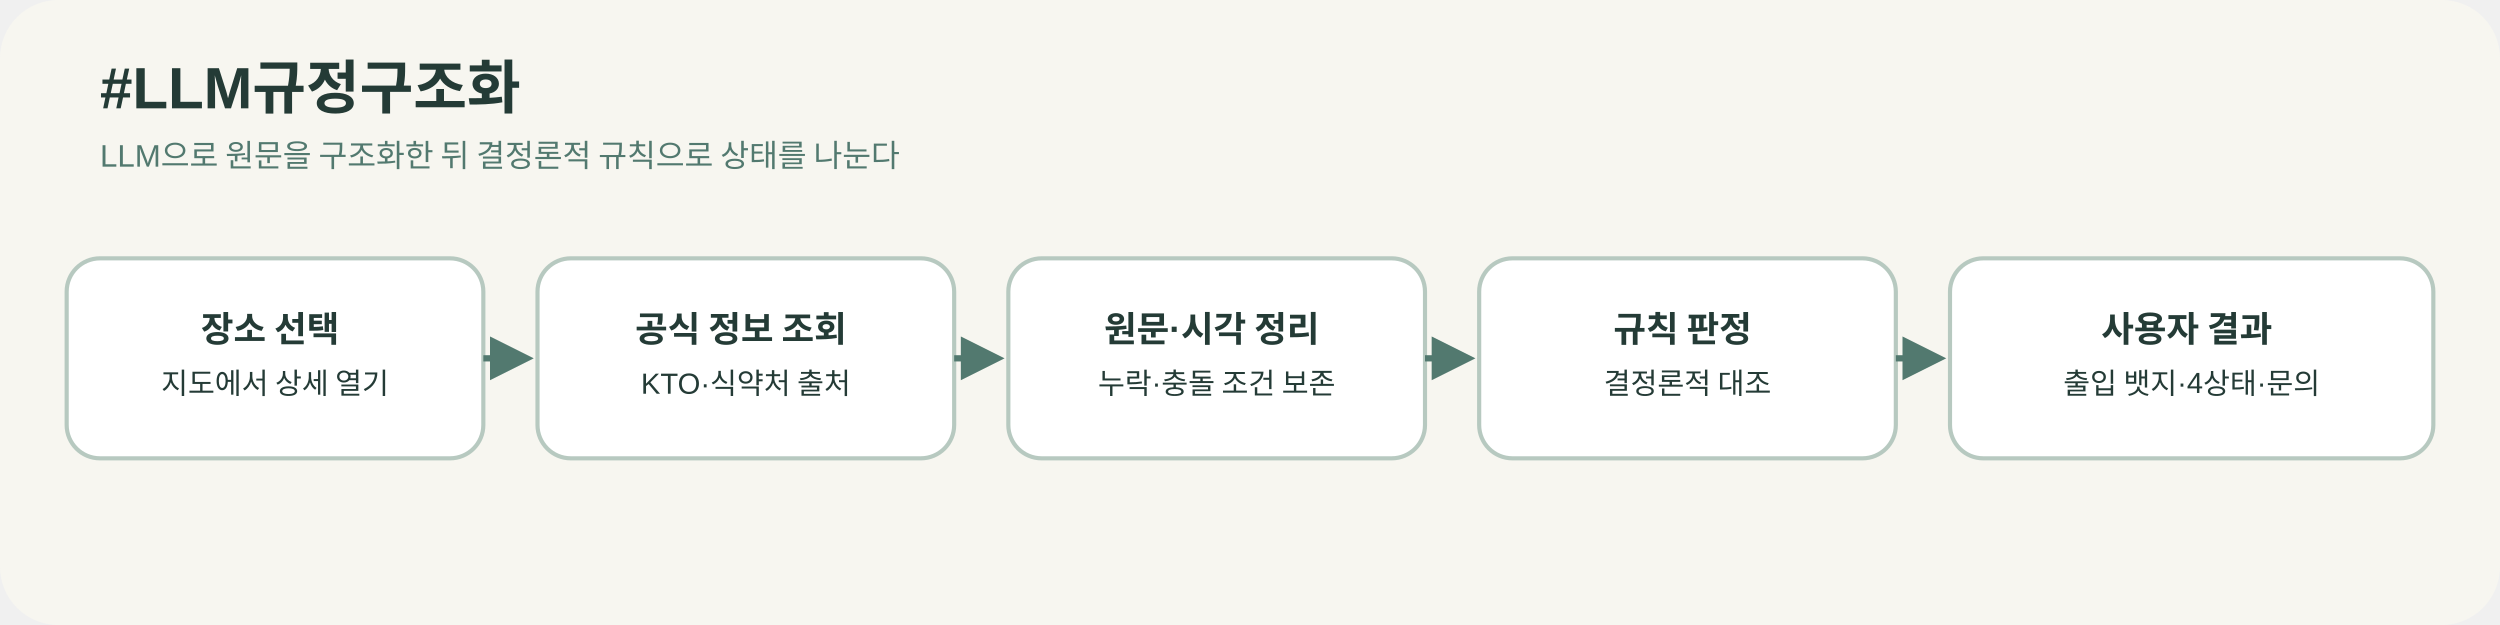
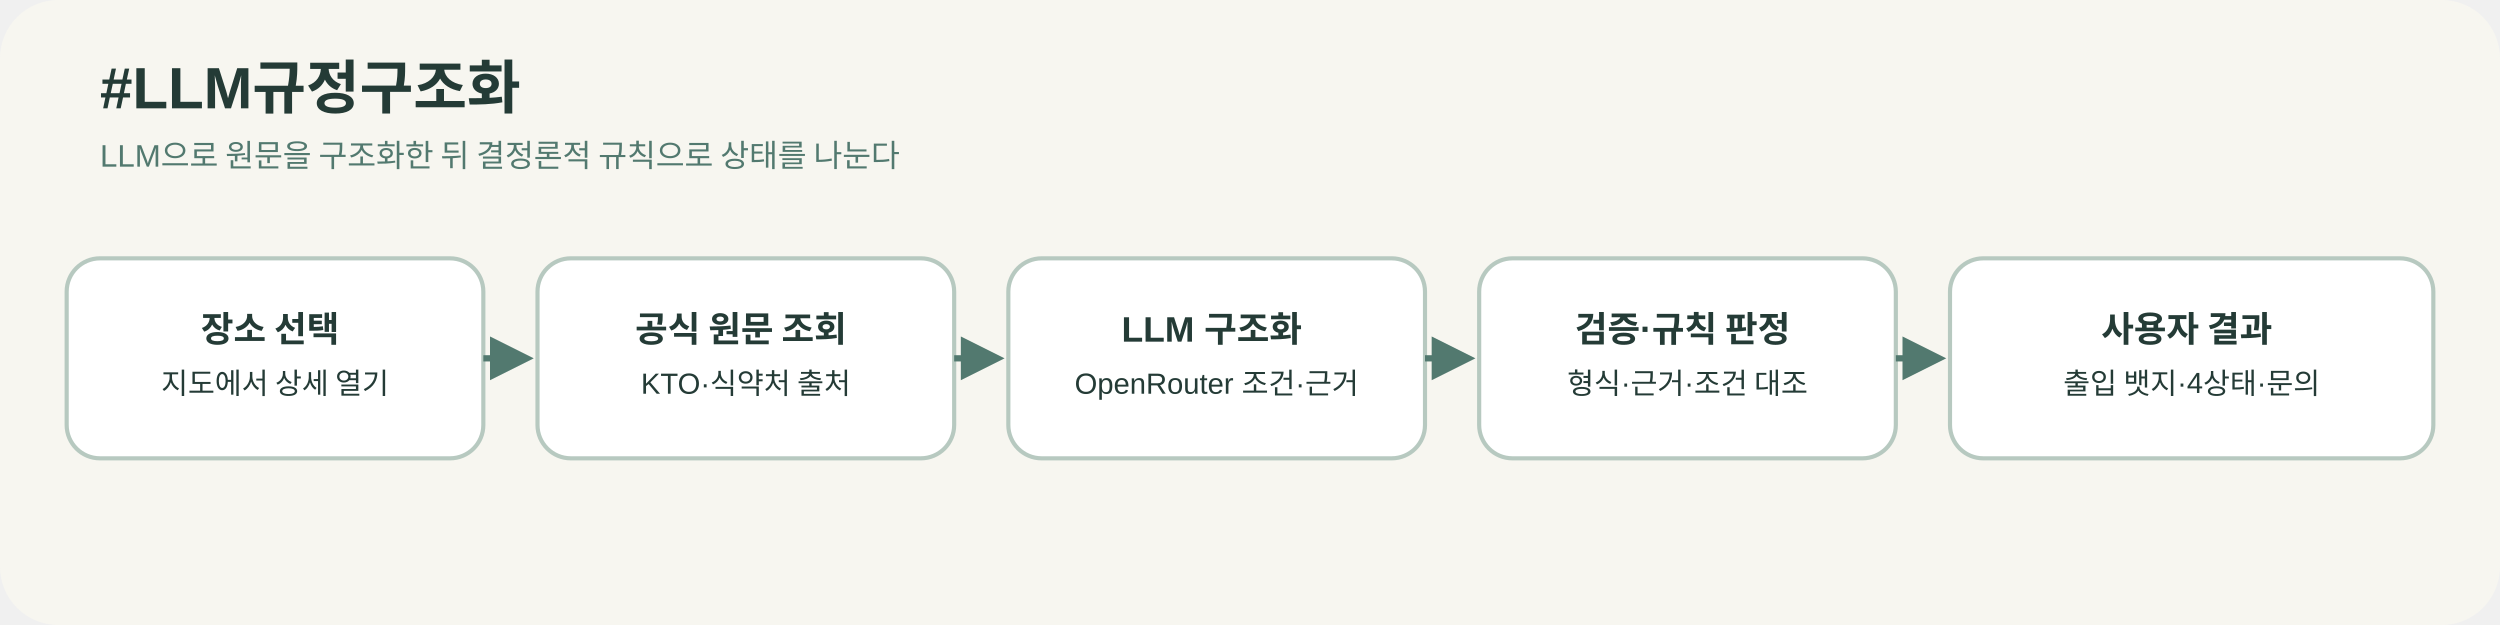
<svg xmlns="http://www.w3.org/2000/svg" viewBox="0 0 1200 300" role="img" aria-labelledby="title desc">
  <defs>
    <marker id="arrow" viewBox="0 0 10 10" refX="8" refY="5" markerWidth="7" markerHeight="7" orient="auto-start-reverse">
      <path d="M 0 0 L 10 5 L 0 10 z" fill="#52796f" />
    </marker>
  </defs>
  <rect width="1200" height="300" rx="28" fill="#f7f6f0" />
  <text x="48" y="52" font-family="Arial, 'Noto Sans KR', sans-serif" font-size="28" font-weight="700" fill="#243b36">#LLM규정구조화</text>
  <text x="48" y="80" font-family="Arial, 'Noto Sans KR', sans-serif" font-size="15" fill="#52796f">LLM으로 원문을 구조화한 뒤 결정론적 규칙으로 상태를 나눈다</text>
  <g font-family="Arial, 'Noto Sans KR', sans-serif" text-anchor="middle">
    <g fill="#ffffff" stroke="#b7c9c0" stroke-width="2">
      <rect x="32" y="124" width="200" height="96" rx="16" />
      <rect x="258" y="124" width="200" height="96" rx="16" />
      <rect x="484" y="124" width="200" height="96" rx="16" />
      <rect x="710" y="124" width="200" height="96" rx="16" />
      <rect x="936" y="124" width="232" height="96" rx="16" />
    </g>
    <g fill="#243b36" font-size="17" font-weight="700">
      <text x="132" y="164">
        <tspan x="132">장소 선택</tspan>
        <tspan x="132" dy="25" font-size="14" font-weight="400">지도에서 상세 열기</tspan>
      </text>
      <text x="358" y="164">
-         <tspan x="358">공식 정보 조회</tspan>
+         <tspan x="358">공식 원문 조회</tspan>
        <tspan x="358" dy="25" font-size="14" font-weight="400">KTO·식약처 출처</tspan>
      </text>
      <text x="584" y="164">
-         <tspan x="584">원문·시각 정리</tspan>
-         <tspan x="584" dy="25" font-size="14" font-weight="400">누락·충돌 조건 보존</tspan>
+         <tspan x="584">LLM 구조화</tspan>
+         <tspan x="584" dy="25" font-size="14" font-weight="400">OpenRouter 조건·근거</tspan>
      </text>
      <text x="810" y="164">
-         <tspan x="810">규칙 판정</tspan>
-         <tspan x="810" dy="25" font-size="14" font-weight="400">결정론적 대조</tspan>
+         <tspan x="810">검증·규칙 판정</tspan>
+         <tspan x="810" dy="25" font-size="14" font-weight="400">형식·근거·조건 대조</tspan>
      </text>
      <text x="1052" y="164">
        <tspan x="1052">사용자 결과</tspan>
        <tspan x="1052" dy="25" font-size="14" font-weight="400">출입 뱃지·4상태·문의</tspan>
      </text>
    </g>
    <g stroke="#52796f" stroke-width="3" marker-end="url(#arrow)">
      <path d="M232 172 H252" />
      <path d="M458 172 H478" />
      <path d="M684 172 H704" />
      <path d="M910 172 H930" />
    </g>
  </g>
</svg>
